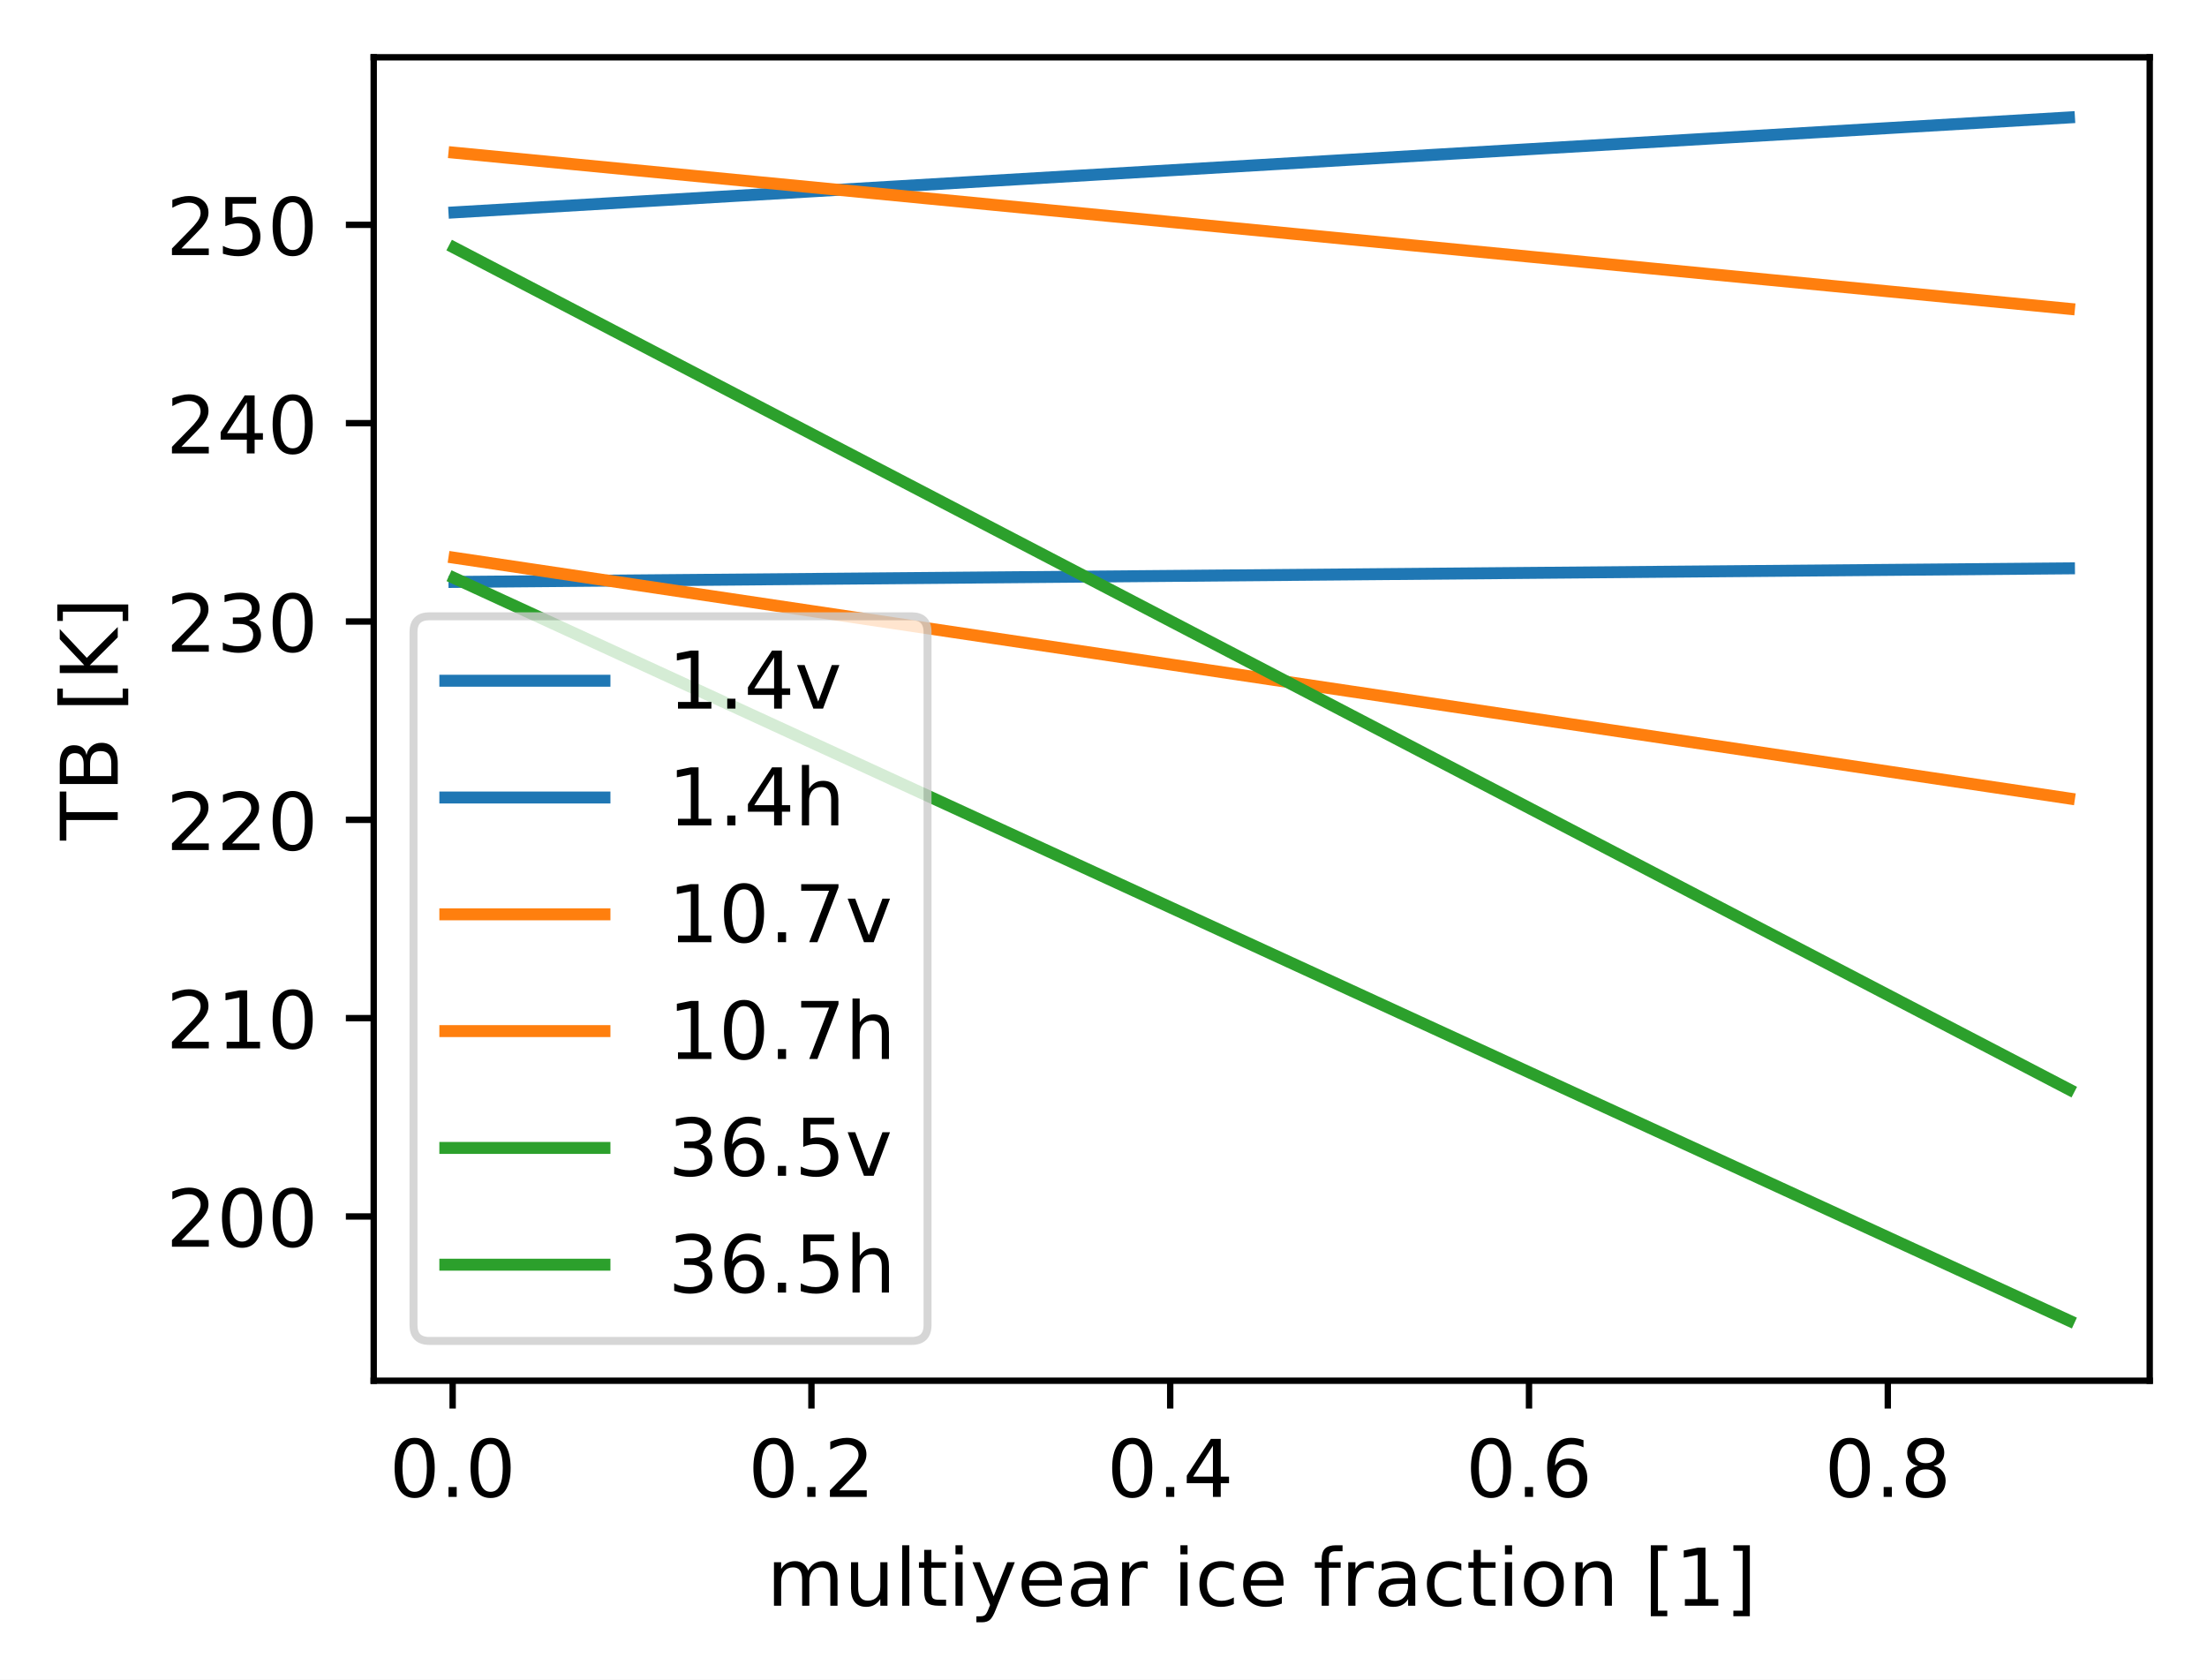
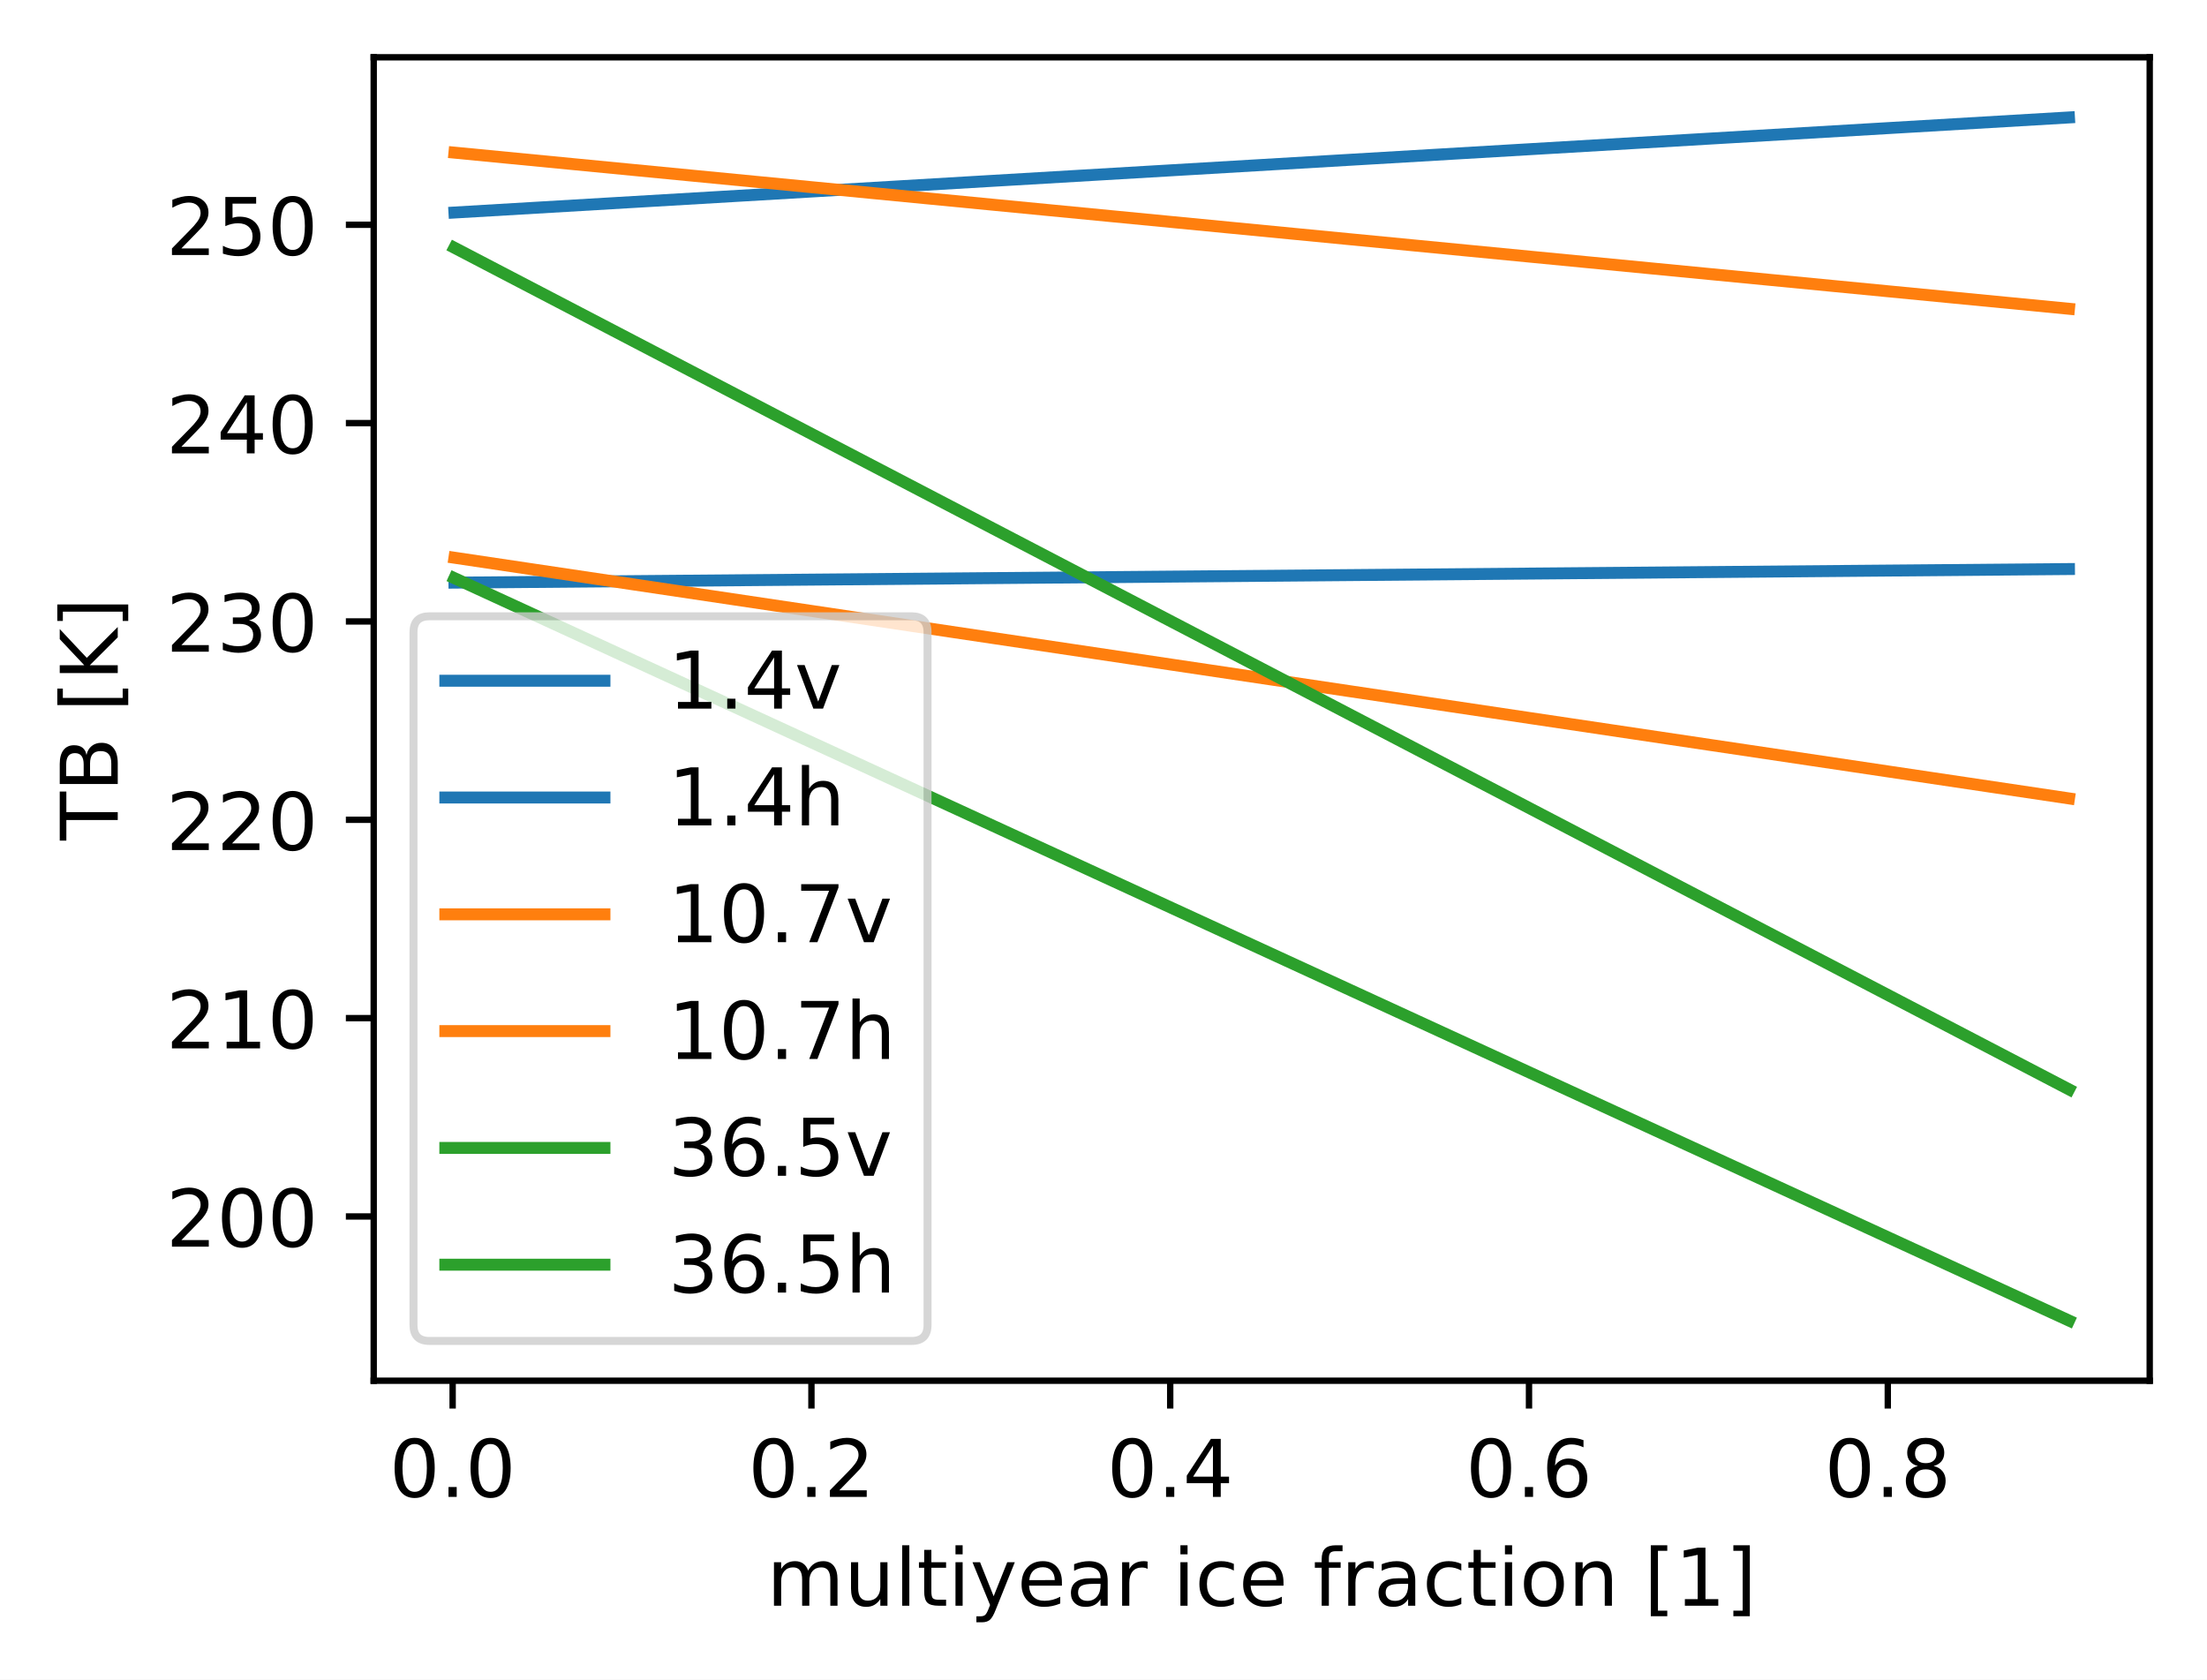
<svg xmlns="http://www.w3.org/2000/svg" xmlns:xlink="http://www.w3.org/1999/xlink" width="277.366pt" height="211.076pt" viewBox="0 0 277.366 211.076" version="1.1">
  <defs>
    <style type="text/css">*{stroke-linejoin: round; stroke-linecap: butt}</style>
  </defs>
  <g id="figure_1">
    <g id="patch_1">
      <path d="M 0 211.076  L 277.366 211.076  L 277.366 0  L 0 0  z " style="fill: #ffffff" />
    </g>
    <g id="axes_1">
      <g id="patch_2">
        <path d="M 46.966 173.52  L 270.166 173.52  L 270.166 7.2  L 46.966 7.2  z " style="fill: #ffffff" />
      </g>
      <g id="matplotlib.axis_1">
        <g id="xtick_1">
          <g id="line2d_1">
            <defs>
-               <path id="m6d13f2d5d9" d="M 0 0  L 0 3.5  " style="stroke: #000000; stroke-width: 0.8" />
-             </defs>
-             <g>
-               <use xlink:href="#m6d13f2d5d9" x="56.886" y="173.52" style="stroke: #000000; stroke-width: 0.8" />
+               <path id="m09553f72d6" d="M 0 0  L 0 3.5  " style="stroke: #000000; stroke-width: 0.8" />
+             </defs>
+             <g>
+               <use xlink:href="#m09553f72d6" x="56.886" y="173.52" style="stroke: #000000; stroke-width: 0.8" />
            </g>
          </g>
          <g id="text_1">
            <g transform="translate(48.93406 188.1184) scale(0.1 -0.1)">
              <defs>
                <path id="DejaVuSans-30" d="M 2034 4250  Q 1547 4250 1301 3770  Q 1056 3291 1056 2328  Q 1056 1369 1301 889  Q 1547 409 2034 409  Q 2525 409 2770 889  Q 3016 1369 3016 2328  Q 3016 3291 2770 3770  Q 2525 4250 2034 4250  z M 2034 4750  Q 2819 4750 3233 4129  Q 3647 3509 3647 2328  Q 3647 1150 3233 529  Q 2819 -91 2034 -91  Q 1250 -91 836 529  Q 422 1150 422 2328  Q 422 3509 836 4129  Q 1250 4750 2034 4750  z " transform="scale(0.015625)" />
                <path id="DejaVuSans-2e" d="M 684 794  L 1344 794  L 1344 0  L 684 0  L 684 794  z " transform="scale(0.015625)" />
              </defs>
              <use xlink:href="#DejaVuSans-30" />
              <use xlink:href="#DejaVuSans-2e" x="63.623" />
              <use xlink:href="#DejaVuSans-30" x="95.41" />
            </g>
          </g>
        </g>
        <g id="xtick_2">
          <g id="line2d_2">
            <g>
-               <use xlink:href="#m6d13f2d5d9" x="101.977" y="173.52" style="stroke: #000000; stroke-width: 0.8" />
+               <use xlink:href="#m09553f72d6" x="101.977" y="173.52" style="stroke: #000000; stroke-width: 0.8" />
            </g>
          </g>
          <g id="text_2">
            <g transform="translate(94.02497 188.1184) scale(0.1 -0.1)">
              <defs>
                <path id="DejaVuSans-32" d="M 1228 531  L 3431 531  L 3431 0  L 469 0  L 469 531  Q 828 903 1448 1529  Q 2069 2156 2228 2338  Q 2531 2678 2651 2914  Q 2772 3150 2772 3378  Q 2772 3750 2511 3984  Q 2250 4219 1831 4219  Q 1534 4219 1204 4116  Q 875 4013 500 3803  L 500 4441  Q 881 4594 1212 4672  Q 1544 4750 1819 4750  Q 2544 4750 2975 4387  Q 3406 4025 3406 3419  Q 3406 3131 3298 2873  Q 3191 2616 2906 2266  Q 2828 2175 2409 1742  Q 1991 1309 1228 531  z " transform="scale(0.015625)" />
              </defs>
              <use xlink:href="#DejaVuSans-30" />
              <use xlink:href="#DejaVuSans-2e" x="63.623" />
              <use xlink:href="#DejaVuSans-32" x="95.41" />
            </g>
          </g>
        </g>
        <g id="xtick_3">
          <g id="line2d_3">
            <g>
-               <use xlink:href="#m6d13f2d5d9" x="147.067" y="173.52" style="stroke: #000000; stroke-width: 0.8" />
+               <use xlink:href="#m09553f72d6" x="147.067" y="173.52" style="stroke: #000000; stroke-width: 0.8" />
            </g>
          </g>
          <g id="text_3">
            <g transform="translate(139.1159 188.1184) scale(0.1 -0.1)">
              <defs>
                <path id="DejaVuSans-34" d="M 2419 4116  L 825 1625  L 2419 1625  L 2419 4116  z M 2253 4666  L 3047 4666  L 3047 1625  L 3713 1625  L 3713 1100  L 3047 1100  L 3047 0  L 2419 0  L 2419 1100  L 313 1100  L 313 1709  L 2253 4666  z " transform="scale(0.015625)" />
              </defs>
              <use xlink:href="#DejaVuSans-30" />
              <use xlink:href="#DejaVuSans-2e" x="63.623" />
              <use xlink:href="#DejaVuSans-34" x="95.41" />
            </g>
          </g>
        </g>
        <g id="xtick_4">
          <g id="line2d_4">
            <g>
-               <use xlink:href="#m6d13f2d5d9" x="192.158" y="173.52" style="stroke: #000000; stroke-width: 0.8" />
+               <use xlink:href="#m09553f72d6" x="192.158" y="173.52" style="stroke: #000000; stroke-width: 0.8" />
            </g>
          </g>
          <g id="text_4">
            <g transform="translate(184.2068 188.1184) scale(0.1 -0.1)">
              <defs>
                <path id="DejaVuSans-36" d="M 2113 2584  Q 1688 2584 1439 2293  Q 1191 2003 1191 1497  Q 1191 994 1439 701  Q 1688 409 2113 409  Q 2538 409 2786 701  Q 3034 994 3034 1497  Q 3034 2003 2786 2293  Q 2538 2584 2113 2584  z M 3366 4563  L 3366 3988  Q 3128 4100 2886 4159  Q 2644 4219 2406 4219  Q 1781 4219 1451 3797  Q 1122 3375 1075 2522  Q 1259 2794 1537 2939  Q 1816 3084 2150 3084  Q 2853 3084 3261 2657  Q 3669 2231 3669 1497  Q 3669 778 3244 343  Q 2819 -91 2113 -91  Q 1303 -91 875 529  Q 447 1150 447 2328  Q 447 3434 972 4092  Q 1497 4750 2381 4750  Q 2619 4750 2861 4703  Q 3103 4656 3366 4563  z " transform="scale(0.015625)" />
              </defs>
              <use xlink:href="#DejaVuSans-30" />
              <use xlink:href="#DejaVuSans-2e" x="63.623" />
              <use xlink:href="#DejaVuSans-36" x="95.41" />
            </g>
          </g>
        </g>
        <g id="xtick_5">
          <g id="line2d_5">
            <g>
-               <use xlink:href="#m6d13f2d5d9" x="237.249" y="173.52" style="stroke: #000000; stroke-width: 0.8" />
+               <use xlink:href="#m09553f72d6" x="237.249" y="173.52" style="stroke: #000000; stroke-width: 0.8" />
            </g>
          </g>
          <g id="text_5">
            <g transform="translate(229.2977 188.1184) scale(0.1 -0.1)">
              <defs>
                <path id="DejaVuSans-38" d="M 2034 2216  Q 1584 2216 1326 1975  Q 1069 1734 1069 1313  Q 1069 891 1326 650  Q 1584 409 2034 409  Q 2484 409 2743 651  Q 3003 894 3003 1313  Q 3003 1734 2745 1975  Q 2488 2216 2034 2216  z M 1403 2484  Q 997 2584 770 2862  Q 544 3141 544 3541  Q 544 4100 942 4425  Q 1341 4750 2034 4750  Q 2731 4750 3128 4425  Q 3525 4100 3525 3541  Q 3525 3141 3298 2862  Q 3072 2584 2669 2484  Q 3125 2378 3379 2068  Q 3634 1759 3634 1313  Q 3634 634 3220 271  Q 2806 -91 2034 -91  Q 1263 -91 848 271  Q 434 634 434 1313  Q 434 1759 690 2068  Q 947 2378 1403 2484  z M 1172 3481  Q 1172 3119 1398 2916  Q 1625 2713 2034 2713  Q 2441 2713 2670 2916  Q 2900 3119 2900 3481  Q 2900 3844 2670 4047  Q 2441 4250 2034 4250  Q 1625 4250 1398 4047  Q 1172 3844 1172 3481  z " transform="scale(0.015625)" />
              </defs>
              <use xlink:href="#DejaVuSans-30" />
              <use xlink:href="#DejaVuSans-2e" x="63.623" />
              <use xlink:href="#DejaVuSans-38" x="95.41" />
            </g>
          </g>
        </g>
        <g id="text_6">
          <g transform="translate(96.36172 201.7966) scale(0.1 -0.1)">
            <defs>
              <path id="DejaVuSans-6d" d="M 3328 2828  Q 3544 3216 3844 3400  Q 4144 3584 4550 3584  Q 5097 3584 5394 3201  Q 5691 2819 5691 2113  L 5691 0  L 5113 0  L 5113 2094  Q 5113 2597 4934 2840  Q 4756 3084 4391 3084  Q 3944 3084 3684 2787  Q 3425 2491 3425 1978  L 3425 0  L 2847 0  L 2847 2094  Q 2847 2600 2669 2842  Q 2491 3084 2119 3084  Q 1678 3084 1418 2786  Q 1159 2488 1159 1978  L 1159 0  L 581 0  L 581 3500  L 1159 3500  L 1159 2956  Q 1356 3278 1631 3431  Q 1906 3584 2284 3584  Q 2666 3584 2933 3390  Q 3200 3197 3328 2828  z " transform="scale(0.015625)" />
              <path id="DejaVuSans-75" d="M 544 1381  L 544 3500  L 1119 3500  L 1119 1403  Q 1119 906 1312 657  Q 1506 409 1894 409  Q 2359 409 2629 706  Q 2900 1003 2900 1516  L 2900 3500  L 3475 3500  L 3475 0  L 2900 0  L 2900 538  Q 2691 219 2414 64  Q 2138 -91 1772 -91  Q 1169 -91 856 284  Q 544 659 544 1381  z M 1991 3584  L 1991 3584  z " transform="scale(0.015625)" />
              <path id="DejaVuSans-6c" d="M 603 4863  L 1178 4863  L 1178 0  L 603 0  L 603 4863  z " transform="scale(0.015625)" />
              <path id="DejaVuSans-74" d="M 1172 4494  L 1172 3500  L 2356 3500  L 2356 3053  L 1172 3053  L 1172 1153  Q 1172 725 1289 603  Q 1406 481 1766 481  L 2356 481  L 2356 0  L 1766 0  Q 1100 0 847 248  Q 594 497 594 1153  L 594 3053  L 172 3053  L 172 3500  L 594 3500  L 594 4494  L 1172 4494  z " transform="scale(0.015625)" />
              <path id="DejaVuSans-69" d="M 603 3500  L 1178 3500  L 1178 0  L 603 0  L 603 3500  z M 603 4863  L 1178 4863  L 1178 4134  L 603 4134  L 603 4863  z " transform="scale(0.015625)" />
              <path id="DejaVuSans-79" d="M 2059 -325  Q 1816 -950 1584 -1140  Q 1353 -1331 966 -1331  L 506 -1331  L 506 -850  L 844 -850  Q 1081 -850 1212 -737  Q 1344 -625 1503 -206  L 1606 56  L 191 3500  L 800 3500  L 1894 763  L 2988 3500  L 3597 3500  L 2059 -325  z " transform="scale(0.015625)" />
              <path id="DejaVuSans-65" d="M 3597 1894  L 3597 1613  L 953 1613  Q 991 1019 1311 708  Q 1631 397 2203 397  Q 2534 397 2845 478  Q 3156 559 3463 722  L 3463 178  Q 3153 47 2828 -22  Q 2503 -91 2169 -91  Q 1331 -91 842 396  Q 353 884 353 1716  Q 353 2575 817 3079  Q 1281 3584 2069 3584  Q 2775 3584 3186 3129  Q 3597 2675 3597 1894  z M 3022 2063  Q 3016 2534 2758 2815  Q 2500 3097 2075 3097  Q 1594 3097 1305 2825  Q 1016 2553 972 2059  L 3022 2063  z " transform="scale(0.015625)" />
              <path id="DejaVuSans-61" d="M 2194 1759  Q 1497 1759 1228 1600  Q 959 1441 959 1056  Q 959 750 1161 570  Q 1363 391 1709 391  Q 2188 391 2477 730  Q 2766 1069 2766 1631  L 2766 1759  L 2194 1759  z M 3341 1997  L 3341 0  L 2766 0  L 2766 531  Q 2569 213 2275 61  Q 1981 -91 1556 -91  Q 1019 -91 701 211  Q 384 513 384 1019  Q 384 1609 779 1909  Q 1175 2209 1959 2209  L 2766 2209  L 2766 2266  Q 2766 2663 2505 2880  Q 2244 3097 1772 3097  Q 1472 3097 1187 3025  Q 903 2953 641 2809  L 641 3341  Q 956 3463 1253 3523  Q 1550 3584 1831 3584  Q 2591 3584 2966 3190  Q 3341 2797 3341 1997  z " transform="scale(0.015625)" />
              <path id="DejaVuSans-72" d="M 2631 2963  Q 2534 3019 2420 3045  Q 2306 3072 2169 3072  Q 1681 3072 1420 2755  Q 1159 2438 1159 1844  L 1159 0  L 581 0  L 581 3500  L 1159 3500  L 1159 2956  Q 1341 3275 1631 3429  Q 1922 3584 2338 3584  Q 2397 3584 2469 3576  Q 2541 3569 2628 3553  L 2631 2963  z " transform="scale(0.015625)" />
              <path id="DejaVuSans-20" transform="scale(0.015625)" />
              <path id="DejaVuSans-63" d="M 3122 3366  L 3122 2828  Q 2878 2963 2633 3030  Q 2388 3097 2138 3097  Q 1578 3097 1268 2742  Q 959 2388 959 1747  Q 959 1106 1268 751  Q 1578 397 2138 397  Q 2388 397 2633 464  Q 2878 531 3122 666  L 3122 134  Q 2881 22 2623 -34  Q 2366 -91 2075 -91  Q 1284 -91 818 406  Q 353 903 353 1747  Q 353 2603 823 3093  Q 1294 3584 2113 3584  Q 2378 3584 2631 3529  Q 2884 3475 3122 3366  z " transform="scale(0.015625)" />
              <path id="DejaVuSans-66" d="M 2375 4863  L 2375 4384  L 1825 4384  Q 1516 4384 1395 4259  Q 1275 4134 1275 3809  L 1275 3500  L 2222 3500  L 2222 3053  L 1275 3053  L 1275 0  L 697 0  L 697 3053  L 147 3053  L 147 3500  L 697 3500  L 697 3744  Q 697 4328 969 4595  Q 1241 4863 1831 4863  L 2375 4863  z " transform="scale(0.015625)" />
              <path id="DejaVuSans-6f" d="M 1959 3097  Q 1497 3097 1228 2736  Q 959 2375 959 1747  Q 959 1119 1226 758  Q 1494 397 1959 397  Q 2419 397 2687 759  Q 2956 1122 2956 1747  Q 2956 2369 2687 2733  Q 2419 3097 1959 3097  z M 1959 3584  Q 2709 3584 3137 3096  Q 3566 2609 3566 1747  Q 3566 888 3137 398  Q 2709 -91 1959 -91  Q 1206 -91 779 398  Q 353 888 353 1747  Q 353 2609 779 3096  Q 1206 3584 1959 3584  z " transform="scale(0.015625)" />
              <path id="DejaVuSans-6e" d="M 3513 2113  L 3513 0  L 2938 0  L 2938 2094  Q 2938 2591 2744 2837  Q 2550 3084 2163 3084  Q 1697 3084 1428 2787  Q 1159 2491 1159 1978  L 1159 0  L 581 0  L 581 3500  L 1159 3500  L 1159 2956  Q 1366 3272 1645 3428  Q 1925 3584 2291 3584  Q 2894 3584 3203 3211  Q 3513 2838 3513 2113  z " transform="scale(0.015625)" />
              <path id="DejaVuSans-5b" d="M 550 4863  L 1875 4863  L 1875 4416  L 1125 4416  L 1125 -397  L 1875 -397  L 1875 -844  L 550 -844  L 550 4863  z " transform="scale(0.015625)" />
              <path id="DejaVuSans-31" d="M 794 531  L 1825 531  L 1825 4091  L 703 3866  L 703 4441  L 1819 4666  L 2450 4666  L 2450 531  L 3481 531  L 3481 0  L 794 0  L 794 531  z " transform="scale(0.015625)" />
              <path id="DejaVuSans-5d" d="M 1947 4863  L 1947 -844  L 622 -844  L 622 -397  L 1369 -397  L 1369 4416  L 622 4416  L 622 4863  L 1947 4863  z " transform="scale(0.015625)" />
            </defs>
            <use xlink:href="#DejaVuSans-6d" />
            <use xlink:href="#DejaVuSans-75" x="97.412" />
            <use xlink:href="#DejaVuSans-6c" x="160.791" />
            <use xlink:href="#DejaVuSans-74" x="188.574" />
            <use xlink:href="#DejaVuSans-69" x="227.783" />
            <use xlink:href="#DejaVuSans-79" x="255.566" />
            <use xlink:href="#DejaVuSans-65" x="314.746" />
            <use xlink:href="#DejaVuSans-61" x="376.27" />
            <use xlink:href="#DejaVuSans-72" x="437.549" />
            <use xlink:href="#DejaVuSans-20" x="478.662" />
            <use xlink:href="#DejaVuSans-69" x="510.449" />
            <use xlink:href="#DejaVuSans-63" x="538.232" />
            <use xlink:href="#DejaVuSans-65" x="593.213" />
            <use xlink:href="#DejaVuSans-20" x="654.736" />
            <use xlink:href="#DejaVuSans-66" x="686.523" />
            <use xlink:href="#DejaVuSans-72" x="721.729" />
            <use xlink:href="#DejaVuSans-61" x="762.842" />
            <use xlink:href="#DejaVuSans-63" x="824.121" />
            <use xlink:href="#DejaVuSans-74" x="879.102" />
            <use xlink:href="#DejaVuSans-69" x="918.311" />
            <use xlink:href="#DejaVuSans-6f" x="946.094" />
            <use xlink:href="#DejaVuSans-6e" x="1007.275" />
            <use xlink:href="#DejaVuSans-20" x="1070.654" />
            <use xlink:href="#DejaVuSans-5b" x="1102.441" />
            <use xlink:href="#DejaVuSans-31" x="1141.455" />
            <use xlink:href="#DejaVuSans-5d" x="1205.078" />
          </g>
        </g>
      </g>
      <g id="matplotlib.axis_2">
        <g id="ytick_1">
          <g id="line2d_6">
            <defs>
-               <path id="m176dd796c3" d="M 0 0  L -3.5 0  " style="stroke: #000000; stroke-width: 0.8" />
-             </defs>
-             <g>
-               <use xlink:href="#m176dd796c3" x="46.966" y="152.876" style="stroke: #000000; stroke-width: 0.8" />
+               <path id="me3006917e6" d="M 0 0  L -3.5 0  " style="stroke: #000000; stroke-width: 0.8" />
+             </defs>
+             <g>
+               <use xlink:href="#me3006917e6" x="46.966" y="152.875" style="stroke: #000000; stroke-width: 0.8" />
            </g>
          </g>
          <g id="text_7">
-             <g transform="translate(20.87813 156.6749) scale(0.1 -0.1)">
+             <g transform="translate(20.87813 156.6742) scale(0.1 -0.1)">
              <use xlink:href="#DejaVuSans-32" />
              <use xlink:href="#DejaVuSans-30" x="63.623" />
              <use xlink:href="#DejaVuSans-30" x="127.246" />
            </g>
          </g>
        </g>
        <g id="ytick_2">
          <g id="line2d_7">
            <g>
-               <use xlink:href="#m176dd796c3" x="46.966" y="127.952" style="stroke: #000000; stroke-width: 0.8" />
+               <use xlink:href="#me3006917e6" x="46.966" y="127.95" style="stroke: #000000; stroke-width: 0.8" />
            </g>
          </g>
          <g id="text_8">
-             <g transform="translate(20.87813 131.7511) scale(0.1 -0.1)">
+             <g transform="translate(20.87813 131.7491) scale(0.1 -0.1)">
              <use xlink:href="#DejaVuSans-32" />
              <use xlink:href="#DejaVuSans-31" x="63.623" />
              <use xlink:href="#DejaVuSans-30" x="127.246" />
            </g>
          </g>
        </g>
        <g id="ytick_3">
          <g id="line2d_8">
            <g>
-               <use xlink:href="#m176dd796c3" x="46.966" y="103.028" style="stroke: #000000; stroke-width: 0.8" />
+               <use xlink:href="#me3006917e6" x="46.966" y="103.025" style="stroke: #000000; stroke-width: 0.8" />
            </g>
          </g>
          <g id="text_9">
-             <g transform="translate(20.87813 106.8273) scale(0.1 -0.1)">
+             <g transform="translate(20.87813 106.8239) scale(0.1 -0.1)">
              <use xlink:href="#DejaVuSans-32" />
              <use xlink:href="#DejaVuSans-32" x="63.623" />
              <use xlink:href="#DejaVuSans-30" x="127.246" />
            </g>
          </g>
        </g>
        <g id="ytick_4">
          <g id="line2d_9">
            <g>
-               <use xlink:href="#m176dd796c3" x="46.966" y="78.104" style="stroke: #000000; stroke-width: 0.8" />
+               <use xlink:href="#me3006917e6" x="46.966" y="78.1" style="stroke: #000000; stroke-width: 0.8" />
            </g>
          </g>
          <g id="text_10">
-             <g transform="translate(20.87813 81.90345) scale(0.1 -0.1)">
+             <g transform="translate(20.87813 81.89875) scale(0.1 -0.1)">
              <defs>
                <path id="DejaVuSans-33" d="M 2597 2516  Q 3050 2419 3304 2112  Q 3559 1806 3559 1356  Q 3559 666 3084 287  Q 2609 -91 1734 -91  Q 1441 -91 1130 -33  Q 819 25 488 141  L 488 750  Q 750 597 1062 519  Q 1375 441 1716 441  Q 2309 441 2620 675  Q 2931 909 2931 1356  Q 2931 1769 2642 2001  Q 2353 2234 1838 2234  L 1294 2234  L 1294 2753  L 1863 2753  Q 2328 2753 2575 2939  Q 2822 3125 2822 3475  Q 2822 3834 2567 4026  Q 2313 4219 1838 4219  Q 1578 4219 1281 4162  Q 984 4106 628 3988  L 628 4550  Q 988 4650 1302 4700  Q 1616 4750 1894 4750  Q 2613 4750 3031 4423  Q 3450 4097 3450 3541  Q 3450 3153 3228 2886  Q 3006 2619 2597 2516  z " transform="scale(0.015625)" />
              </defs>
              <use xlink:href="#DejaVuSans-32" />
              <use xlink:href="#DejaVuSans-33" x="63.623" />
              <use xlink:href="#DejaVuSans-30" x="127.246" />
            </g>
          </g>
        </g>
        <g id="ytick_5">
          <g id="line2d_10">
            <g>
-               <use xlink:href="#m176dd796c3" x="46.966" y="53.18" style="stroke: #000000; stroke-width: 0.8" />
+               <use xlink:href="#me3006917e6" x="46.966" y="53.174" style="stroke: #000000; stroke-width: 0.8" />
            </g>
          </g>
          <g id="text_11">
-             <g transform="translate(20.87813 56.97963) scale(0.1 -0.1)">
+             <g transform="translate(20.87813 56.97359) scale(0.1 -0.1)">
              <use xlink:href="#DejaVuSans-32" />
              <use xlink:href="#DejaVuSans-34" x="63.623" />
              <use xlink:href="#DejaVuSans-30" x="127.246" />
            </g>
          </g>
        </g>
        <g id="ytick_6">
          <g id="line2d_11">
            <g>
-               <use xlink:href="#m176dd796c3" x="46.966" y="28.257" style="stroke: #000000; stroke-width: 0.8" />
+               <use xlink:href="#me3006917e6" x="46.966" y="28.249" style="stroke: #000000; stroke-width: 0.8" />
            </g>
          </g>
          <g id="text_12">
-             <g transform="translate(20.87813 32.0558) scale(0.1 -0.1)">
+             <g transform="translate(20.87813 32.04843) scale(0.1 -0.1)">
              <defs>
                <path id="DejaVuSans-35" d="M 691 4666  L 3169 4666  L 3169 4134  L 1269 4134  L 1269 2991  Q 1406 3038 1543 3061  Q 1681 3084 1819 3084  Q 2600 3084 3056 2656  Q 3513 2228 3513 1497  Q 3513 744 3044 326  Q 2575 -91 1722 -91  Q 1428 -91 1123 -41  Q 819 9 494 109  L 494 744  Q 775 591 1075 516  Q 1375 441 1709 441  Q 2250 441 2565 725  Q 2881 1009 2881 1497  Q 2881 1984 2565 2268  Q 2250 2553 1709 2553  Q 1456 2553 1204 2497  Q 953 2441 691 2322  L 691 4666  z " transform="scale(0.015625)" />
              </defs>
              <use xlink:href="#DejaVuSans-32" />
              <use xlink:href="#DejaVuSans-35" x="63.623" />
              <use xlink:href="#DejaVuSans-30" x="127.246" />
            </g>
          </g>
        </g>
        <g id="text_13">
          <g transform="translate(14.79844 105.6139) rotate(-90) scale(0.1 -0.1)">
            <defs>
              <path id="DejaVuSans-54" d="M -19 4666  L 3928 4666  L 3928 4134  L 2272 4134  L 2272 0  L 1638 0  L 1638 4134  L -19 4134  L -19 4666  z " transform="scale(0.015625)" />
              <path id="DejaVuSans-42" d="M 1259 2228  L 1259 519  L 2272 519  Q 2781 519 3026 730  Q 3272 941 3272 1375  Q 3272 1813 3026 2020  Q 2781 2228 2272 2228  L 1259 2228  z M 1259 4147  L 1259 2741  L 2194 2741  Q 2656 2741 2882 2914  Q 3109 3088 3109 3444  Q 3109 3797 2882 3972  Q 2656 4147 2194 4147  L 1259 4147  z M 628 4666  L 2241 4666  Q 2963 4666 3353 4366  Q 3744 4066 3744 3513  Q 3744 3084 3544 2831  Q 3344 2578 2956 2516  Q 3422 2416 3680 2098  Q 3938 1781 3938 1306  Q 3938 681 3513 340  Q 3088 0 2303 0  L 628 0  L 628 4666  z " transform="scale(0.015625)" />
              <path id="DejaVuSans-4b" d="M 628 4666  L 1259 4666  L 1259 2694  L 3353 4666  L 4166 4666  L 1850 2491  L 4331 0  L 3500 0  L 1259 2247  L 1259 0  L 628 0  L 628 4666  z " transform="scale(0.015625)" />
            </defs>
            <use xlink:href="#DejaVuSans-54" />
            <use xlink:href="#DejaVuSans-42" x="61.084" />
            <use xlink:href="#DejaVuSans-20" x="129.688" />
            <use xlink:href="#DejaVuSans-5b" x="161.475" />
            <use xlink:href="#DejaVuSans-4b" x="200.488" />
            <use xlink:href="#DejaVuSans-5d" x="266.064" />
          </g>
        </g>
      </g>
      <g id="line2d_12">
-         <path d="M 57.111 26.691  L 79.657 25.365  L 102.202 24.04  L 124.747 22.714  L 147.293 21.388  L 169.838 20.063  L 192.384 18.737  L 214.929 17.411  L 237.475 16.086  L 260.02 14.76  " clip-path="url(#p57e71cc532)" style="fill: none; stroke: #1f77b4; stroke-width: 1.5; stroke-linecap: square" />
+         <path d="M 57.111 26.709  L 79.657 25.381  L 102.202 24.054  L 124.747 22.726  L 147.293 21.398  L 169.838 20.071  L 192.384 18.743  L 214.929 17.415  L 237.475 16.088  L 260.02 14.76  " clip-path="url(#p268183be3f)" style="fill: none; stroke: #1f77b4; stroke-width: 1.5; stroke-linecap: square" />
      </g>
      <g id="line2d_13">
-         <path d="M 57.111 73.133  L 79.657 72.943  L 102.202 72.754  L 124.747 72.564  L 147.293 72.375  L 169.838 72.186  L 192.384 71.996  L 214.929 71.807  L 237.475 71.618  L 260.02 71.428  " clip-path="url(#p57e71cc532)" style="fill: none; stroke: #1f77b4; stroke-width: 1.5; stroke-linecap: square" />
+         <path d="M 57.111 73.222  L 79.657 73.032  L 102.202 72.842  L 124.747 72.652  L 147.293 72.463  L 169.838 72.273  L 192.384 72.083  L 214.929 71.894  L 237.475 71.704  L 260.02 71.514  " clip-path="url(#p268183be3f)" style="fill: none; stroke: #1f77b4; stroke-width: 1.5; stroke-linecap: square" />
      </g>
      <g id="line2d_14">
-         <path d="M 57.111 19.19  L 79.657 21.37  L 102.202 23.55  L 124.747 25.73  L 147.293 27.911  L 169.838 30.091  L 192.384 32.271  L 214.929 34.451  L 237.475 36.631  L 260.02 38.811  " clip-path="url(#p57e71cc532)" style="fill: none; stroke: #ff7f0e; stroke-width: 1.5; stroke-linecap: square" />
+         <path d="M 57.111 19.182  L 79.657 21.363  L 102.202 23.543  L 124.747 25.723  L 147.293 27.903  L 169.838 30.083  L 192.384 32.264  L 214.929 34.444  L 237.475 36.624  L 260.02 38.804  " clip-path="url(#p268183be3f)" style="fill: none; stroke: #ff7f0e; stroke-width: 1.5; stroke-linecap: square" />
      </g>
      <g id="line2d_15">
-         <path d="M 57.111 70.095  L 79.657 73.456  L 102.202 76.817  L 124.747 80.177  L 147.293 83.538  L 169.838 86.899  L 192.384 90.26  L 214.929 93.621  L 237.475 96.982  L 260.02 100.343  " clip-path="url(#p57e71cc532)" style="fill: none; stroke: #ff7f0e; stroke-width: 1.5; stroke-linecap: square" />
+         <path d="M 57.111 70.09  L 79.657 73.451  L 102.202 76.812  L 124.747 80.173  L 147.293 83.534  L 169.838 86.895  L 192.384 90.256  L 214.929 93.617  L 237.475 96.978  L 260.02 100.339  " clip-path="url(#p268183be3f)" style="fill: none; stroke: #ff7f0e; stroke-width: 1.5; stroke-linecap: square" />
      </g>
      <g id="line2d_16">
-         <path d="M 57.111 31.145  L 79.657 42.896  L 102.202 54.648  L 124.747 66.399  L 147.293 78.15  L 169.838 89.902  L 192.384 101.653  L 214.929 113.404  L 237.475 125.156  L 260.02 136.907  " clip-path="url(#p57e71cc532)" style="fill: none; stroke: #2ca02c; stroke-width: 1.5; stroke-linecap: square" />
+         <path d="M 57.111 31.138  L 79.657 42.89  L 102.202 54.642  L 124.747 66.394  L 147.293 78.146  L 169.838 89.898  L 192.384 101.65  L 214.929 113.402  L 237.475 125.154  L 260.02 136.906  " clip-path="url(#p268183be3f)" style="fill: none; stroke: #2ca02c; stroke-width: 1.5; stroke-linecap: square" />
      </g>
      <g id="line2d_17">
-         <path d="M 57.111 72.663  L 79.657 83.029  L 102.202 93.395  L 124.747 103.762  L 147.293 114.128  L 169.838 124.494  L 192.384 134.861  L 214.929 145.227  L 237.475 155.594  L 260.02 165.96  " clip-path="url(#p57e71cc532)" style="fill: none; stroke: #2ca02c; stroke-width: 1.5; stroke-linecap: square" />
+         <path d="M 57.111 72.658  L 79.657 83.025  L 102.202 93.391  L 124.747 103.758  L 147.293 114.125  L 169.838 124.492  L 192.384 134.859  L 214.929 145.226  L 237.475 155.593  L 260.02 165.96  " clip-path="url(#p268183be3f)" style="fill: none; stroke: #2ca02c; stroke-width: 1.5; stroke-linecap: square" />
      </g>
      <g id="patch_3">
        <path d="M 46.966 173.52  L 46.966 7.2  " style="fill: none; stroke: #000000; stroke-width: 0.8; stroke-linejoin: miter; stroke-linecap: square" />
      </g>
      <g id="patch_4">
        <path d="M 270.166 173.52  L 270.166 7.2  " style="fill: none; stroke: #000000; stroke-width: 0.8; stroke-linejoin: miter; stroke-linecap: square" />
      </g>
      <g id="patch_5">
        <path d="M 46.966 173.52  L 270.166 173.52  " style="fill: none; stroke: #000000; stroke-width: 0.8; stroke-linejoin: miter; stroke-linecap: square" />
      </g>
      <g id="patch_6">
        <path d="M 46.966 7.2  L 270.166 7.2  " style="fill: none; stroke: #000000; stroke-width: 0.8; stroke-linejoin: miter; stroke-linecap: square" />
      </g>
      <g id="legend_1">
        <g id="patch_7">
          <path d="M 53.966 168.52  L 114.569 168.52  Q 116.569 168.52 116.569 166.52  L 116.569 79.451  Q 116.569 77.451 114.569 77.451  L 53.966 77.451  Q 51.966 77.451 51.966 79.451  L 51.966 166.52  Q 51.966 168.52 53.966 168.52  z " style="fill: #ffffff; opacity: 0.8; stroke: #cccccc; stroke-linejoin: miter" />
        </g>
        <g id="line2d_18">
          <path d="M 55.966 85.55  L 65.966 85.55  L 75.966 85.55  " style="fill: none; stroke: #1f77b4; stroke-width: 1.5; stroke-linecap: square" />
        </g>
        <g id="text_14">
          <g transform="translate(83.96563 89.04969) scale(0.1 -0.1)">
            <defs>
              <path id="DejaVuSans-76" d="M 191 3500  L 800 3500  L 1894 563  L 2988 3500  L 3597 3500  L 2284 0  L 1503 0  L 191 3500  z " transform="scale(0.015625)" />
            </defs>
            <use xlink:href="#DejaVuSans-31" />
            <use xlink:href="#DejaVuSans-2e" x="63.623" />
            <use xlink:href="#DejaVuSans-34" x="95.41" />
            <use xlink:href="#DejaVuSans-76" x="159.033" />
          </g>
        </g>
        <g id="line2d_19">
          <path d="M 55.966 100.228  L 65.966 100.228  L 75.966 100.228  " style="fill: none; stroke: #1f77b4; stroke-width: 1.5; stroke-linecap: square" />
        </g>
        <g id="text_15">
          <g transform="translate(83.96563 103.7278) scale(0.1 -0.1)">
            <defs>
              <path id="DejaVuSans-68" d="M 3513 2113  L 3513 0  L 2938 0  L 2938 2094  Q 2938 2591 2744 2837  Q 2550 3084 2163 3084  Q 1697 3084 1428 2787  Q 1159 2491 1159 1978  L 1159 0  L 581 0  L 581 4863  L 1159 4863  L 1159 2956  Q 1366 3272 1645 3428  Q 1925 3584 2291 3584  Q 2894 3584 3203 3211  Q 3513 2838 3513 2113  z " transform="scale(0.015625)" />
            </defs>
            <use xlink:href="#DejaVuSans-31" />
            <use xlink:href="#DejaVuSans-2e" x="63.623" />
            <use xlink:href="#DejaVuSans-34" x="95.41" />
            <use xlink:href="#DejaVuSans-68" x="159.033" />
          </g>
        </g>
        <g id="line2d_20">
          <path d="M 55.966 114.906  L 65.966 114.906  L 75.966 114.906  " style="fill: none; stroke: #ff7f0e; stroke-width: 1.5; stroke-linecap: square" />
        </g>
        <g id="text_16">
          <g transform="translate(83.96563 118.4059) scale(0.1 -0.1)">
            <defs>
              <path id="DejaVuSans-37" d="M 525 4666  L 3525 4666  L 3525 4397  L 1831 0  L 1172 0  L 2766 4134  L 525 4134  L 525 4666  z " transform="scale(0.015625)" />
            </defs>
            <use xlink:href="#DejaVuSans-31" />
            <use xlink:href="#DejaVuSans-30" x="63.623" />
            <use xlink:href="#DejaVuSans-2e" x="127.246" />
            <use xlink:href="#DejaVuSans-37" x="159.033" />
            <use xlink:href="#DejaVuSans-76" x="222.656" />
          </g>
        </g>
        <g id="line2d_21">
          <path d="M 55.966 129.584  L 65.966 129.584  L 75.966 129.584  " style="fill: none; stroke: #ff7f0e; stroke-width: 1.5; stroke-linecap: square" />
        </g>
        <g id="text_17">
          <g transform="translate(83.96563 133.0841) scale(0.1 -0.1)">
            <use xlink:href="#DejaVuSans-31" />
            <use xlink:href="#DejaVuSans-30" x="63.623" />
            <use xlink:href="#DejaVuSans-2e" x="127.246" />
            <use xlink:href="#DejaVuSans-37" x="159.033" />
            <use xlink:href="#DejaVuSans-68" x="222.656" />
          </g>
        </g>
        <g id="line2d_22">
          <path d="M 55.966 144.262  L 65.966 144.262  L 75.966 144.262  " style="fill: none; stroke: #2ca02c; stroke-width: 1.5; stroke-linecap: square" />
        </g>
        <g id="text_18">
          <g transform="translate(83.96563 147.7622) scale(0.1 -0.1)">
            <use xlink:href="#DejaVuSans-33" />
            <use xlink:href="#DejaVuSans-36" x="63.623" />
            <use xlink:href="#DejaVuSans-2e" x="127.246" />
            <use xlink:href="#DejaVuSans-35" x="159.033" />
            <use xlink:href="#DejaVuSans-76" x="222.656" />
          </g>
        </g>
        <g id="line2d_23">
          <path d="M 55.966 158.94  L 65.966 158.94  L 75.966 158.94  " style="fill: none; stroke: #2ca02c; stroke-width: 1.5; stroke-linecap: square" />
        </g>
        <g id="text_19">
          <g transform="translate(83.96563 162.4403) scale(0.1 -0.1)">
            <use xlink:href="#DejaVuSans-33" />
            <use xlink:href="#DejaVuSans-36" x="63.623" />
            <use xlink:href="#DejaVuSans-2e" x="127.246" />
            <use xlink:href="#DejaVuSans-35" x="159.033" />
            <use xlink:href="#DejaVuSans-68" x="222.656" />
          </g>
        </g>
      </g>
    </g>
  </g>
  <defs>
-     <clipPath id="p57e71cc532">
+     <clipPath id="p268183be3f">
      <rect x="46.966" y="7.2" width="223.2" height="166.32" />
    </clipPath>
  </defs>
</svg>
